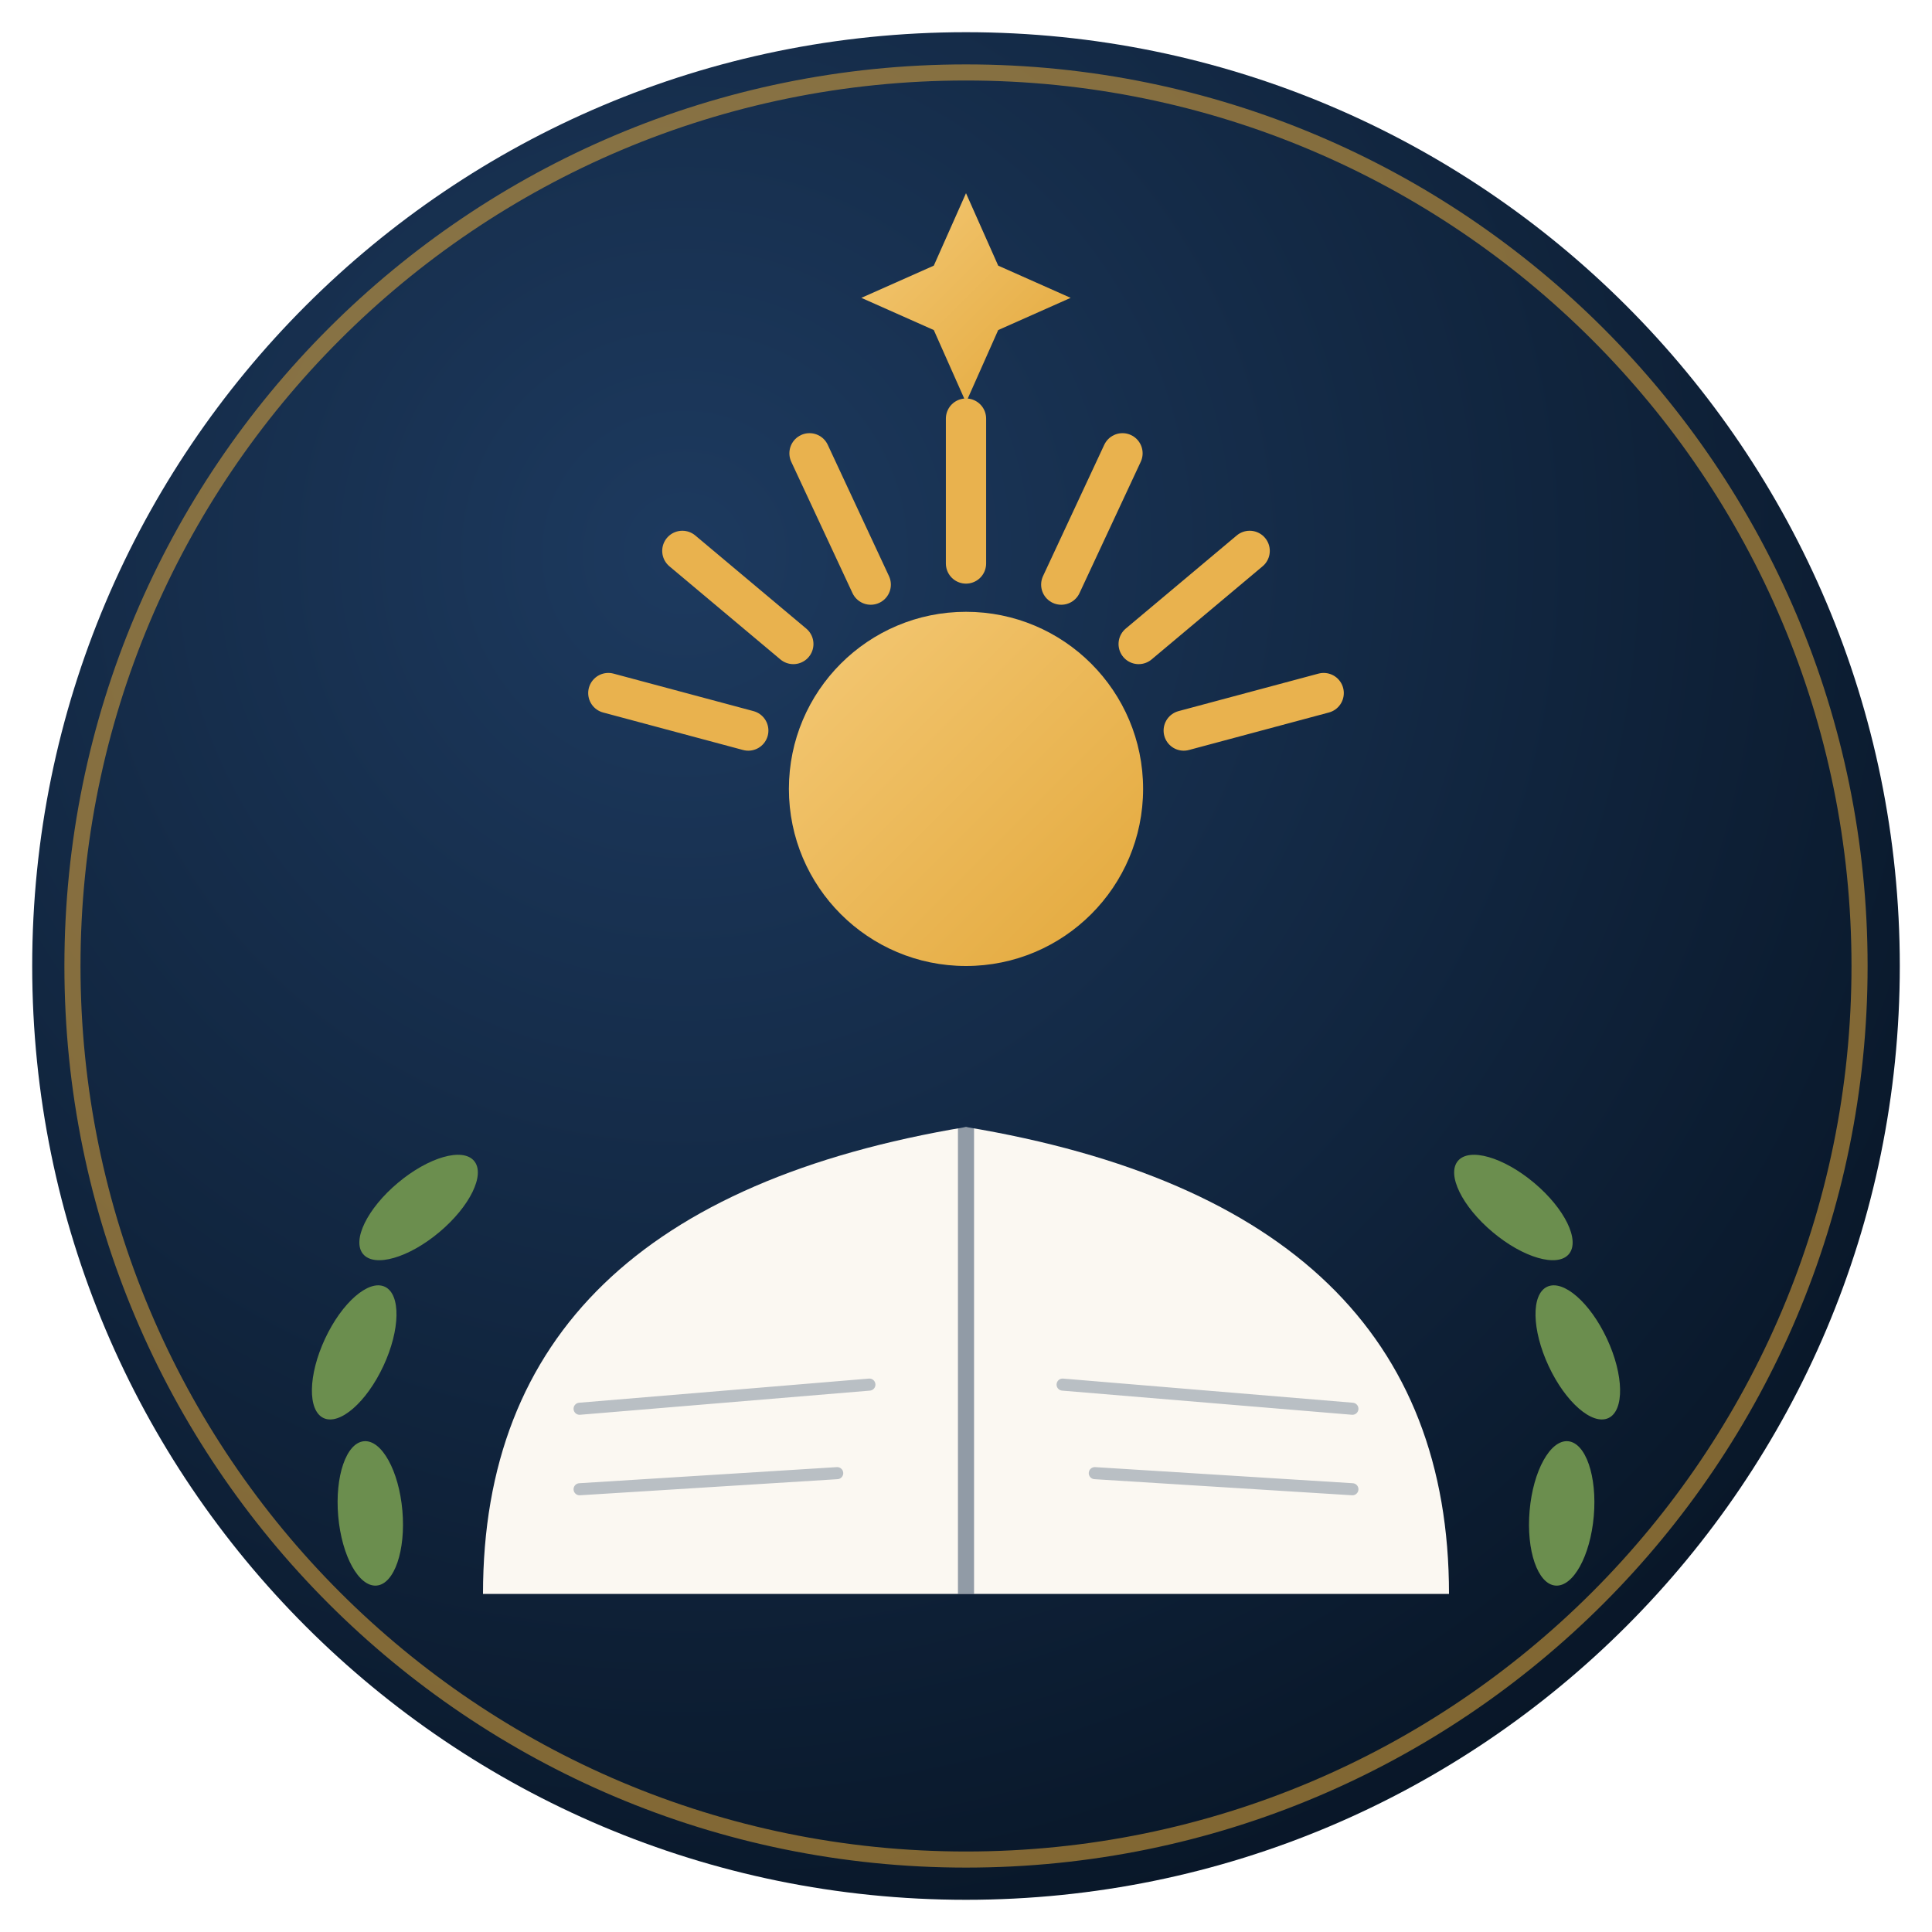
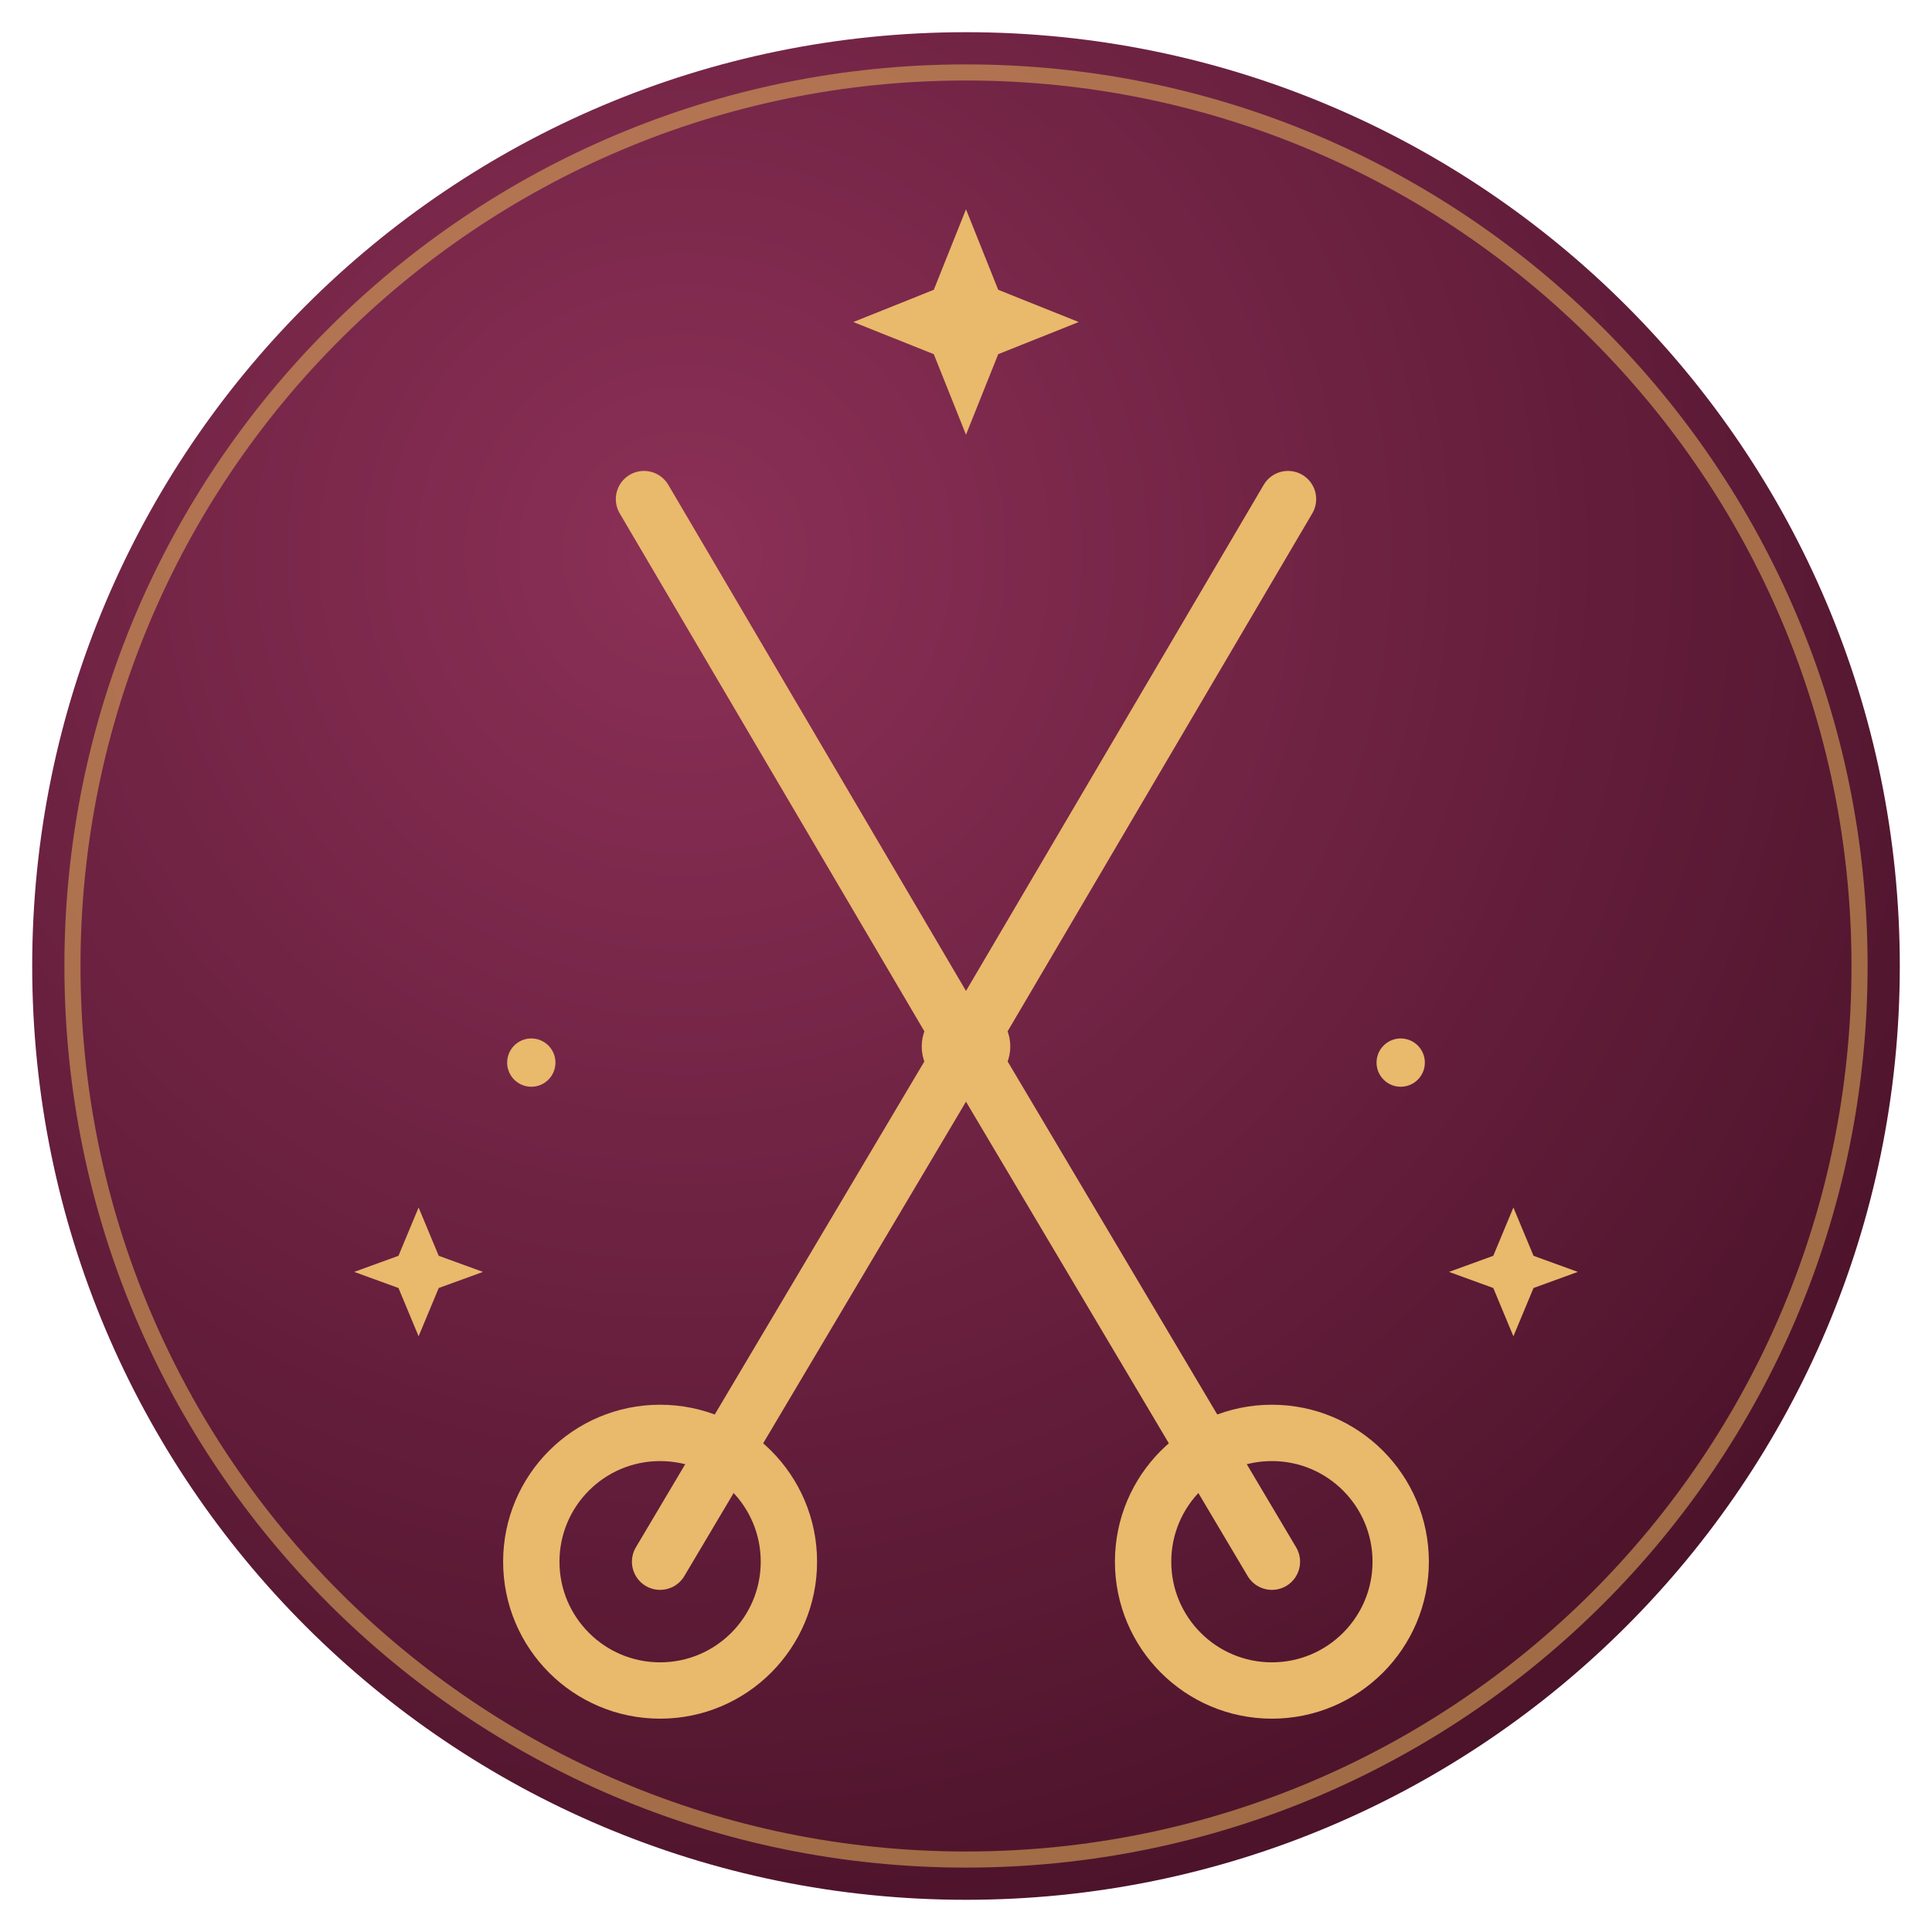
<svg xmlns="http://www.w3.org/2000/svg" viewBox="0 0 240 240" role="img" aria-labelledby="logoTitle">
  <defs>
-     <radialGradient id="navyGrad" cx="35%" cy="28%" r="78%">
-       <stop offset="0%" stop-color="#1D3A5F" />
-       <stop offset="100%" stop-color="#081627" />
+     <radialGradient id="wineGrad" cx="35%" cy="28%" r="78%">
+       <stop offset="0%" stop-color="#8C3057" />
+       <stop offset="100%" stop-color="#4A1229" />
    </radialGradient>
-     <linearGradient id="goldGrad" x1="0%" y1="0%" x2="100%" y2="100%">
-       <stop offset="0%" stop-color="#F4C976" />
-       <stop offset="100%" stop-color="#E3A83B" />
-     </linearGradient>
  </defs>
-   <circle cx="120" cy="120" r="116" fill="url(#navyGrad)" />
-   <circle cx="120" cy="120" r="111" fill="none" stroke="#E3A83B" stroke-width="2" opacity="0.55" />
-   <path d="M120,24 L124,33 L133,37 L124,41 L120,50 L116,41 L107,37 L116,33 Z" fill="url(#goldGrad)" />
-   <g stroke="#E9B24E" stroke-width="5" stroke-linecap="round">
-     <line x1="120" y1="70" x2="120" y2="52" transform="rotate(-75 120 98)" />
-     <line x1="120" y1="70" x2="120" y2="52" transform="rotate(-50 120 98)" />
-     <line x1="120" y1="70" x2="120" y2="52" transform="rotate(-25 120 98)" />
-     <line x1="120" y1="70" x2="120" y2="52" />
-     <line x1="120" y1="70" x2="120" y2="52" transform="rotate(25 120 98)" />
-     <line x1="120" y1="70" x2="120" y2="52" transform="rotate(50 120 98)" />
-     <line x1="120" y1="70" x2="120" y2="52" transform="rotate(75 120 98)" />
+   <circle cx="120" cy="120" r="116" fill="url(#wineGrad)" />
+   <circle cx="120" cy="120" r="111" fill="none" stroke="#D9A657" stroke-width="2" opacity="0.6" />
+   <path d="M120,26 L124,36 L134,40 L124,44 L120,54 L116,44 L106,40 L116,36 Z" fill="#E9B96C" />
+   <g fill="#E9B96C">
+     <path d="M52,150 L54.5,156 L60,158 L54.5,160 L52,166 L49.5,160 L44,158 L49.5,156 Z" />
+     <circle cx="66" cy="132" r="3" />
+     <path d="M188,150 L190.5,156 L196,158 L190.5,160 L188,166 L185.5,160 L180,158 L185.5,156 Z" />
+     <circle cx="174" cy="132" r="3" />
  </g>
-   <circle cx="120" cy="98" r="22" fill="url(#goldGrad)" />
-   <g fill="#6B8E4E">
-     <ellipse cx="52" cy="150" rx="9" ry="4" transform="rotate(-40 52 150)" />
-     <ellipse cx="44" cy="168" rx="9" ry="4" transform="rotate(-65 44 168)" />
-     <ellipse cx="46" cy="188" rx="9" ry="4" transform="rotate(-95 46 188)" />
-     <ellipse cx="188" cy="150" rx="9" ry="4" transform="rotate(40 188 150)" />
-     <ellipse cx="196" cy="168" rx="9" ry="4" transform="rotate(65 196 168)" />
-     <ellipse cx="194" cy="188" rx="9" ry="4" transform="rotate(95 194 188)" />
+   <g fill="none" stroke="#E9B96C" stroke-width="7" stroke-linecap="round" stroke-linejoin="round">
+     <path d="M80,62 L120,130 L158,194" />
+     <path d="M160,62 L120,130 L82,194" />
  </g>
-   <path d="M60,198 Q60,150 120,140 L120,198 Z" fill="#FBF8F2" />
-   <path d="M180,198 Q180,150 120,140 L120,198 Z" fill="#FBF8F2" />
-   <line x1="120" y1="140" x2="120" y2="198" stroke="#0F2A4A" stroke-width="2" opacity="0.45" />
-   <g stroke="#0F2A4A" stroke-width="1.5" opacity="0.28" stroke-linecap="round">
-     <line x1="72" y1="175" x2="108" y2="172" />
-     <line x1="72" y1="185" x2="104" y2="183" />
-     <line x1="168" y1="175" x2="132" y2="172" />
-     <line x1="168" y1="185" x2="136" y2="183" />
+   <g fill="none" stroke="#E9B96C" stroke-width="7">
+     <circle cx="158" cy="194" r="16" />
+     <circle cx="82" cy="194" r="16" />
  </g>
+   <circle cx="120" cy="130" r="5.5" fill="#E9B96C" />
</svg>
